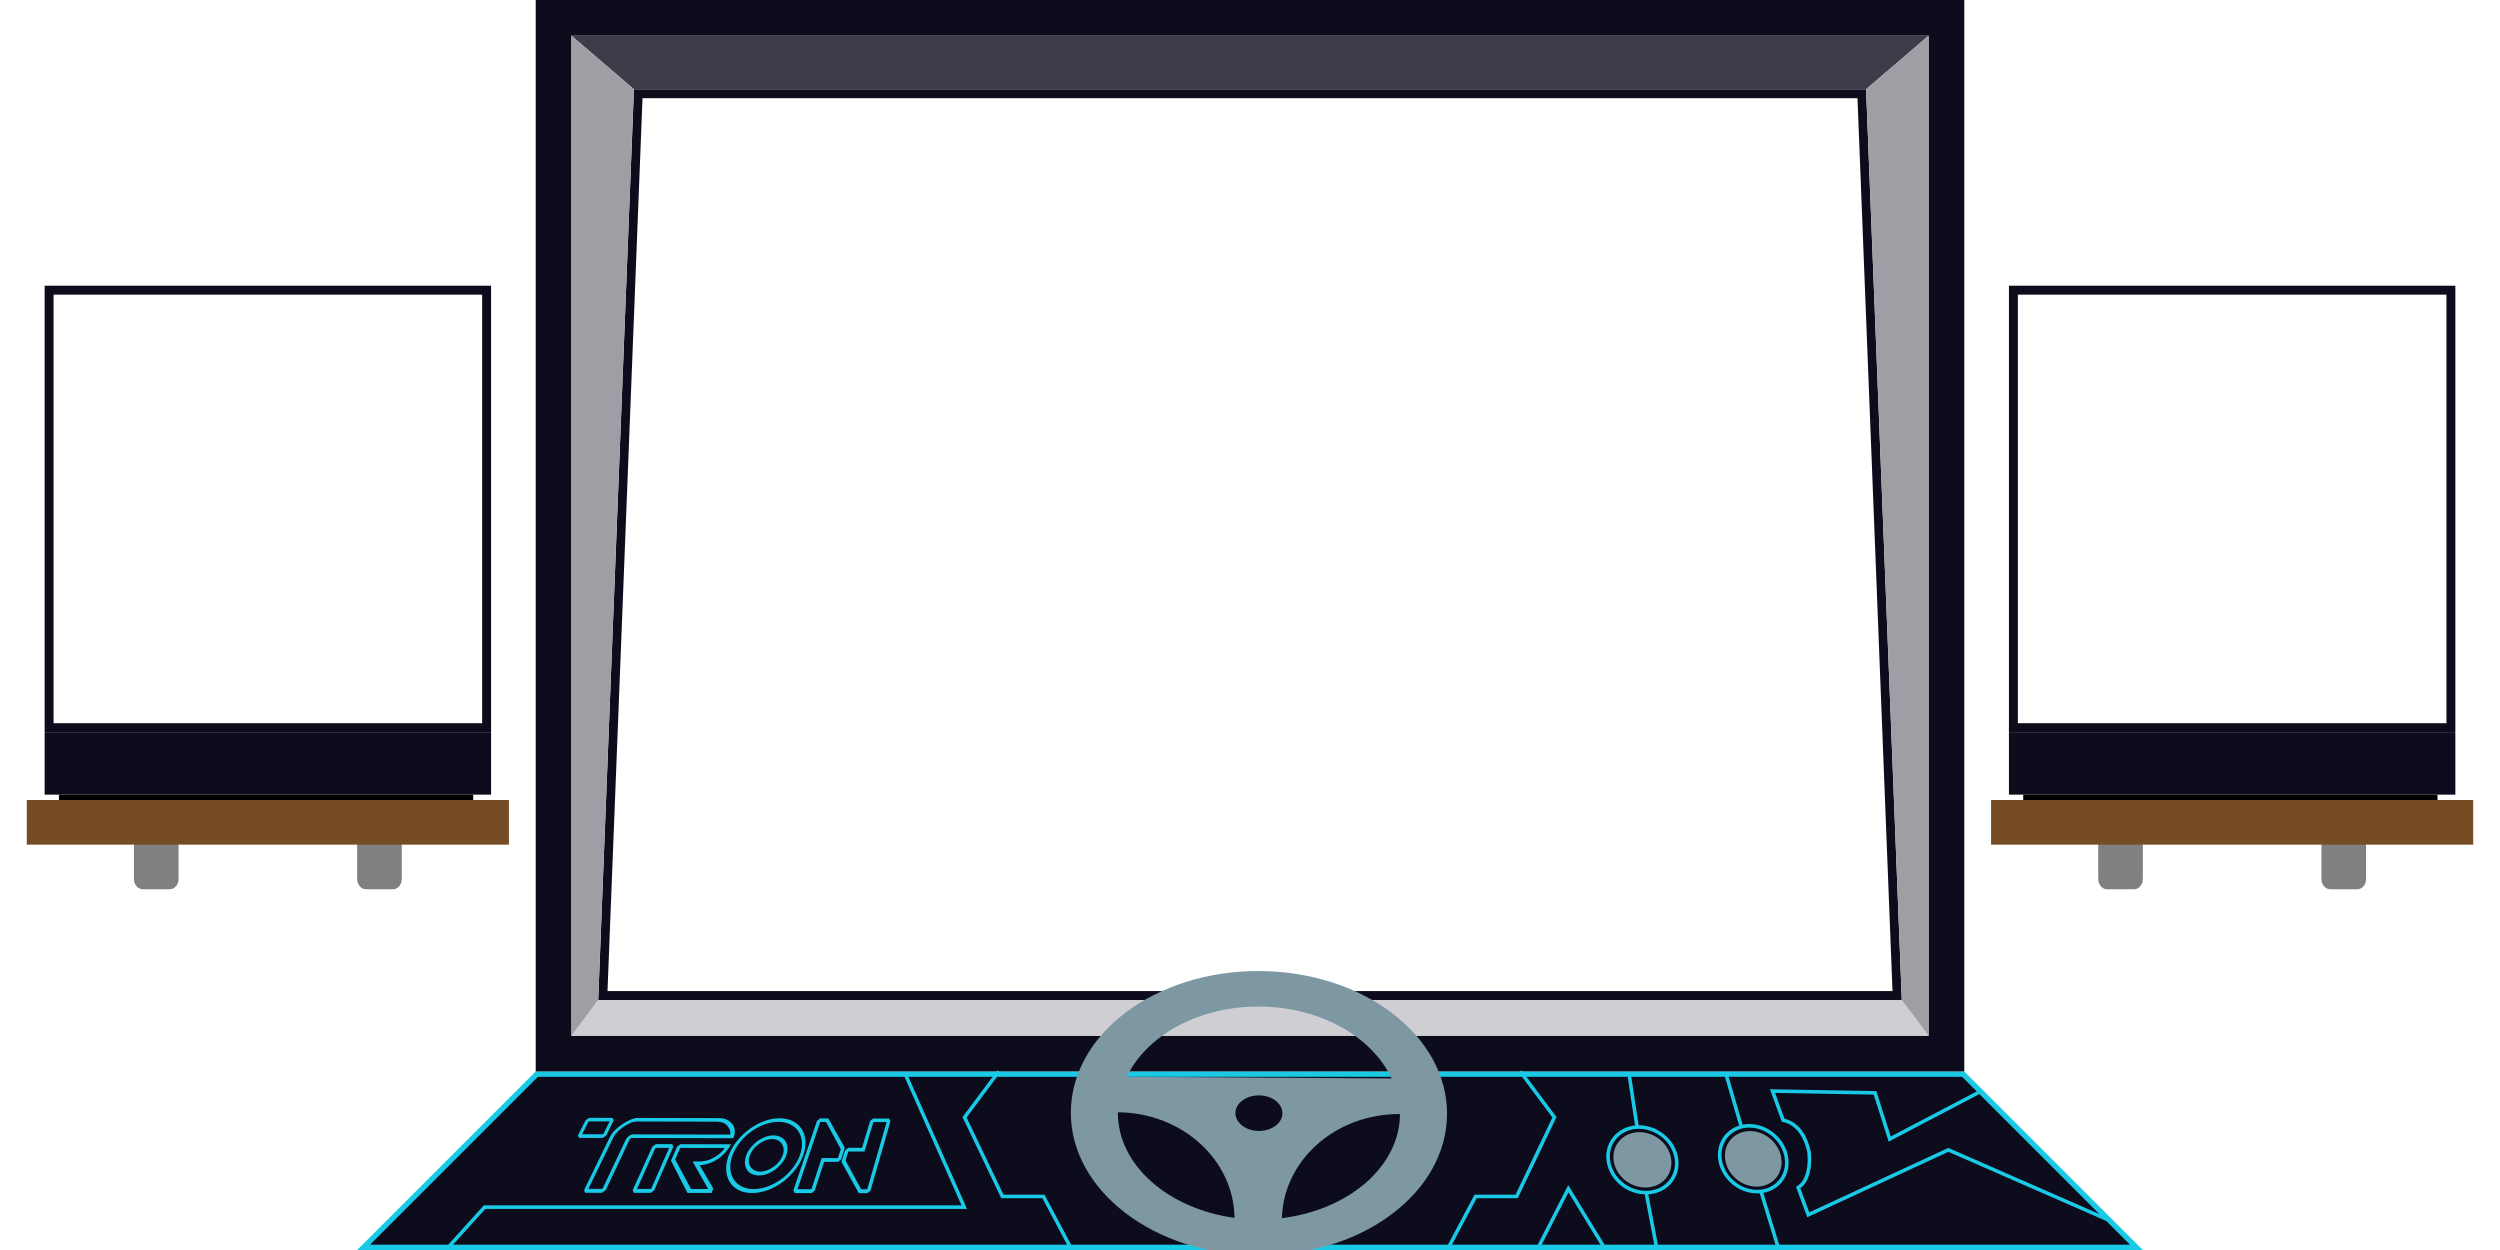
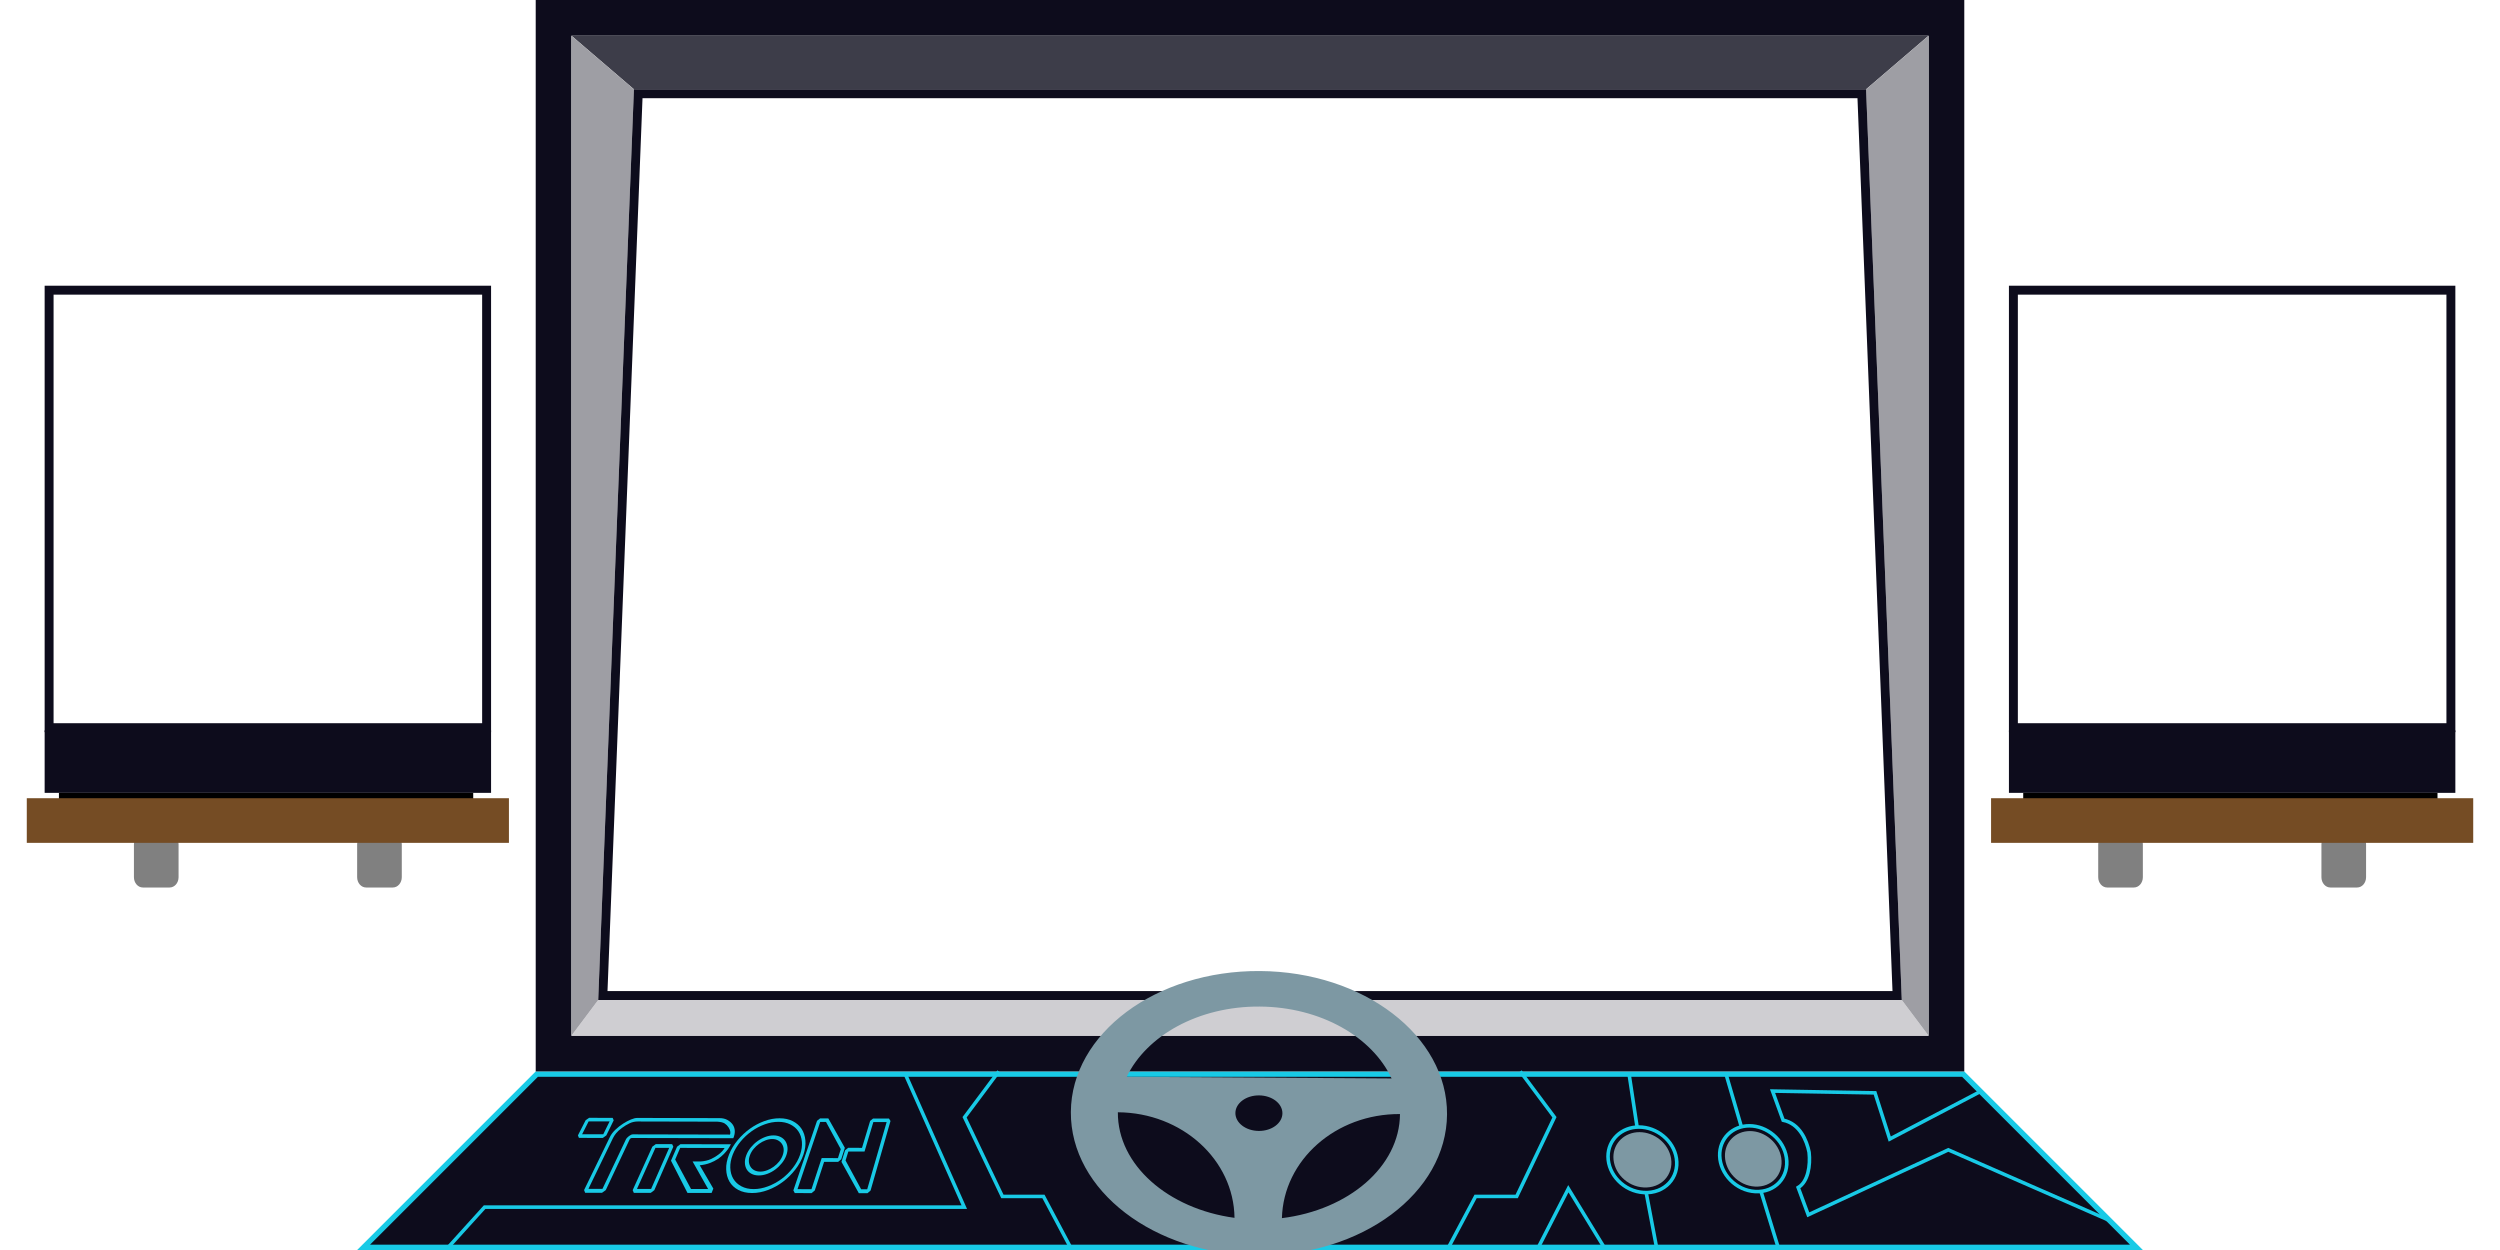
<svg xmlns="http://www.w3.org/2000/svg" version="1.1" id="Layer_1" x="0px" y="0px" width="1400px" height="700px" viewBox="0 0 1400 700" enable-background="new 0 0 1400 700" xml:space="preserve">
  <g id="dashboard">
    <polygon fill="#0D0C1C" points="203.621,698 300.621,601 1099.379,601 1196.379,698  " />
    <path fill="#18CAE6" d="M1098.758,603l94,94H207.243l94-94H1099 M1100,600H300L200,700h1000L1100,600L1100,600z" />
-   </g>
-   <g id="main_screen">
-     <path fill="#0D0C1C" d="M1040.192,55l19.607,500H340.2l19.607-500H1040 M1045,50H355l-20,510h730L1045,50L1045,50z" />
  </g>
  <g id="main_tv">
    <g>
      <path fill="#0D0C1C" d="M1080,20v560H320V20H1080 M1100,0H300v600h800V0L1100,0z" />
    </g>
    <polygon fill="#3D3D49" points="1045,50 355,50 320,20 1080,20  " />
    <polygon fill="#CFCED2" points="335,560 1065,560 1080,580 320,580  " />
    <polygon fill="#9E9EA4" points="335,560 320,580 320,20 355,50  " />
    <polygon fill="#9E9EA4" points="1065,560 1080,580 1080,20 1045,50  " />
-   </g>
-   <g id="left_screen">
-     <path fill="#0D0C1C" d="M270,165v240H30V165H270 M275,160H25v250h250V160L275,160z" />
+     <g id="_x3C_Path_x3E__2_">
+       <path fill="#0D0C1C" d="M1040.192,55l19.607,500H340.2l19.607-500H1040 M1045,50H355l-20,510h730L1045,50L1045,50z" />
+     </g>
  </g>
  <g id="left_tv">
-     <rect x="25" y="410" fill="#0D0C1C" width="250" height="35" />
-     <rect x="33" y="445" width="232" height="4" />
-     <path fill="#808080" d="M100,492.23c0,3.187-2.239,5.77-5,5.77H80c-2.761,0-5-2.583-5-5.77V473.77c0-3.187,2.239-5.77,5-5.77h15   c2.761,0,5,2.583,5,5.77V492.23z" />
-     <path fill="#808080" d="M225,492.23c0,3.187-2.239,5.77-5,5.77h-15c-2.761,0-5-2.583-5-5.77V473.77c0-3.187,2.239-5.77,5-5.77h15   c2.761,0,5,2.583,5,5.77V492.23z" />
-     <rect x="15" y="448" fill="#754C24" width="270" height="25" />
-   </g>
-   <g id="right_screen">
-     <path fill="#0D0C1C" d="M1370,165v240h-240V165H1370 M1375,160h-250v250h250V160L1375,160z" />
+     <rect x="25" y="409" fill="#0D0C1C" width="250" height="35" />
+     <rect x="33" y="444" width="232" height="4" />
+     <path fill="#808080" d="M100,491.23c0,3.187-2.239,5.77-5,5.77H80c-2.761,0-5-2.583-5-5.77V472.77c0-3.187,2.239-5.77,5-5.77h15   c2.761,0,5,2.583,5,5.77V491.23z" />
+     <path fill="#808080" d="M225,491.23c0,3.187-2.239,5.77-5,5.77h-15c-2.761,0-5-2.583-5-5.77V472.77c0-3.187,2.239-5.77,5-5.77h15   c2.761,0,5,2.583,5,5.77V491.23z" />
+     <rect x="15" y="447" fill="#754C24" width="270" height="25" />
+     <g id="_x3C_Path_x3E__1_">
+       <path fill="#0D0C1C" d="M270,165v240H30V165H270 M275,160H25v250h250V160L275,160z" />
+     </g>
  </g>
  <g id="right_tv">
-     <rect x="1125" y="410" fill="#0D0C1C" width="250" height="35" />
-     <rect x="1133" y="445" width="232" height="4" />
-     <path fill="#808080" d="M1200,492.23c0,3.187-2.238,5.77-5,5.77h-15c-2.762,0-5-2.583-5-5.77V473.77c0-3.187,2.238-5.77,5-5.77h15   c2.762,0,5,2.583,5,5.77V492.23z" />
-     <path fill="#808080" d="M1325,492.23c0,3.187-2.238,5.77-5,5.77h-15c-2.762,0-5-2.583-5-5.77V473.77c0-3.187,2.238-5.77,5-5.77h15   c2.762,0,5,2.583,5,5.77V492.23z" />
-     <rect x="1115" y="448" fill="#754C24" width="270" height="25" />
+     <rect x="1125" y="409" fill="#0D0C1C" width="250" height="35" />
+     <rect x="1133" y="444" width="232" height="4" />
+     <path fill="#808080" d="M1200,491.23c0,3.187-2.238,5.77-5,5.77h-15c-2.762,0-5-2.583-5-5.77V472.77c0-3.187,2.238-5.77,5-5.77h15   c2.762,0,5,2.583,5,5.77V491.23z" />
+     <path fill="#808080" d="M1325,491.23c0,3.187-2.238,5.77-5,5.77h-15c-2.762,0-5-2.583-5-5.77V472.77c0-3.187,2.238-5.77,5-5.77h15   c2.762,0,5,2.583,5,5.77V491.23z" />
+     <rect x="1115" y="447" fill="#754C24" width="270" height="25" />
+     <g id="_x3C_Path_x3E_">
+       <path fill="#0D0C1C" d="M1370,165v240h-240V165H1370 M1375,160h-250v250h250V160L1375,160z" />
+     </g>
  </g>
  <g id="wheel">
    <path fill="#7D98A3" d="M705.514,543.779c-58.153-0.359-105.535,34.979-105.836,78.931c-0.299,43.961,46.613,79.912,104.786,80.287   c58.185,0.375,105.595-34.981,105.874-78.959C810.617,580.07,763.677,544.139,705.514,543.779z M705.382,563.675   c34.275,0.212,63.126,17.075,73.907,40.263l-148.323-0.93C642.055,579.962,671.109,563.462,705.382,563.675z M704.922,633.324   c-7.274-0.044-13.135-4.534-13.1-10.034c0.036-5.5,5.959-9.914,13.233-9.868c7.279,0.046,13.137,4.533,13.1,10.036   C718.118,628.958,712.201,633.371,704.922,633.324z M626.002,622.874c35.968,0.228,64.931,26.612,65.324,59.117   C654.127,676.933,625.803,652.356,626.002,622.874z M717.873,682.16c0.831-32.497,30.14-58.516,66.123-58.29   C783.808,653.362,755.147,677.579,717.873,682.16z" />
  </g>
  <path id="left_button" fill="#7D98A3" d="M935.809,648.77c1.433,9.174-5.543,16.76-15.373,16.198  c-9.486-0.542-16.936-8.471-16.936-17.055c0-7.924,6.431-13.913,14.583-13.913C926.49,634,934.491,640.343,935.809,648.77z" />
  <path id="right_button" fill="#7D98A3" d="M997.507,648.413c1.41,9.148-5.295,16.617-14.771,16.065  c-9.152-0.531-16.543-8.358-16.769-16.938c-0.212-8.021,5.975-14.144,14.02-14.138C988.282,633.408,996.194,639.896,997.507,648.413  z" />
  <g id="decorations">
    <path fill="none" stroke="#18CAE6" stroke-width="2" stroke-miterlimit="10" d="M1000.399,648.279   c1.643,10.825-6.305,19.642-17.502,18.992c-10.821-0.626-19.578-9.869-19.868-20.026c-0.272-9.518,7.057-16.797,16.608-16.79   C989.487,630.463,998.866,638.177,1000.399,648.279z" />
    <path fill="none" stroke="#18CAE6" stroke-width="2" stroke-miterlimit="10" d="M1180.667,683.166l-89.604-39.25l-78.44,36.376   l-5.642-15.274c5.508-3.234,6.937-12.268,6.114-19.725c-1.305-6.618-5.262-16.126-14.541-17.979L992.616,611l57.384,1l8.25,25.875   L1109.5,611" />
    <line fill="none" stroke="#18CAE6" stroke-width="2" stroke-miterlimit="10" x1="986.049" y1="666.833" x2="996.067" y2="699.5" />
    <line fill="none" stroke="#18CAE6" stroke-width="2" stroke-miterlimit="10" x1="916.699" y1="630.647" x2="912.152" y2="600.648" />
    <line fill="none" stroke="#18CAE6" stroke-width="2" stroke-miterlimit="10" x1="966.547" y1="601.453" x2="975.041" y2="630.563" />
    <polyline fill="none" stroke="#18CAE6" stroke-width="2" stroke-miterlimit="10" points="861.49,698.48 878.277,665.68    898.294,698.48  " />
    <g>
      <path fill="#18CAE6" d="M327.955,627.338l1.953-1.362l13.184,0.031l0.586,1.369l-4.145,8.47l-1.96,1.396l-13.38-0.028l-0.56-1.404    L327.955,627.338z M325.983,635.175l11.842,0.026l3.544-7.203l-11.731-0.028L325.983,635.175z M402.983,626.153    c1.708,0.005,3.171,0.348,4.394,1.034c1.224,0.687,2.195,1.537,2.914,2.549c0.718,1.016,1.115,2.177,1.188,3.484    c0.073,1.313-0.203,2.708-0.825,4.183l-56.697-0.124c-0.656-0.001-1.13,0.311-1.424,0.934l-13.305,28.239l-2.098,1.512    l-9.451-0.014l-0.589-1.517l14.476-29.767c0.68-1.398,1.699-2.743,3.056-4.033c1.352-1.287,2.788-2.415,4.309-3.388    c1.518-0.969,2.977-1.745,4.382-2.332c1.401-0.584,2.596-0.876,3.584-0.873L402.983,626.153z M408.812,635.359    c0.202-0.502,0.245-1.093,0.134-1.77c-0.113-0.674-0.445-1.445-0.996-2.311c-0.548-0.862-1.253-1.571-2.115-2.127    c-0.859-0.554-2.217-0.891-4.072-1.01l-44.665-0.106c-1.601-0.005-3.117,0.336-4.55,1.02c-1.437,0.685-2.866,1.551-4.292,2.605    c-1.429,1.056-2.518,2.058-3.264,3.004c-0.748,0.948-1.328,1.851-1.743,2.709l-13.723,28.372l7.864,0.013l13.138-27.725    c0.13-0.273,0.35-0.576,0.662-0.907c0.31-0.33,0.646-0.632,1.005-0.904c0.36-0.269,0.73-0.502,1.111-0.696    c0.379-0.191,0.744-0.289,1.09-0.288L408.812,635.359z M365.311,642.131l1.919-1.415l9.176,0.019l0.657,1.421l-10.644,24.34    l-1.984,1.511l-9.5-0.015l-0.639-1.515L365.311,642.131z M356.708,665.789l7.915,0.013l10.118-22.999l-7.687-0.017    L356.708,665.789z M409.303,640.806c-0.538,1.061-1.104,1.998-1.696,2.807c-0.595,0.811-1.357,1.702-2.291,2.676    c-0.936,0.977-2.044,1.894-3.327,2.754c-1.286,0.861-2.785,1.614-4.495,2.256c-1.714,0.643-3.595,1.065-5.64,1.264l7.612,13.042    l-0.974,2.454l-13.509-0.021l-9.229-18.051l3.401-7.827l1.894-1.415L409.303,640.806z M378.098,649.328l8.875,16.508l9.58,0.016    l-8.7-15.419l4.406,0.008c2.297-0.156,4.282-0.626,5.949-1.405c1.666-0.779,3.1-1.647,4.303-2.603    c1.42-1.11,2.519-2.301,3.297-3.566l-24.897-0.051L378.098,649.328z" />
      <path fill="#18CAE6" d="M408.247,646.564c1.129-2.859,2.739-5.539,4.826-8.043c2.073-2.488,4.368-4.631,6.888-6.437    c2.507-1.795,5.197-3.219,8.073-4.278c2.866-1.056,5.718-1.579,8.56-1.571c2.802,0.006,5.253,0.543,7.356,1.608    c2.107,1.071,3.751,2.506,4.932,4.308c1.184,1.812,1.896,3.961,2.134,6.452c0.239,2.506-0.127,5.187-1.104,8.042    c-0.997,2.919-2.498,5.677-4.506,8.268c-2.021,2.608-4.311,4.885-6.867,6.82c-2.569,1.948-5.365,3.496-8.384,4.641    c-3.029,1.148-6.026,1.723-8.983,1.718c-2.999-0.004-5.581-0.587-7.741-1.743c-2.155-1.155-3.799-2.709-4.933-4.664    c-1.128-1.944-1.74-4.227-1.838-6.843C406.561,652.245,407.093,649.482,408.247,646.564z M410.349,646.567    c-1.004,2.561-1.468,5.016-1.385,7.365c0.083,2.363,0.646,4.423,1.691,6.174c1.049,1.761,2.549,3.163,4.503,4.206    c1.957,1.048,4.253,1.573,6.885,1.577c2.631,0.005,5.321-0.515,8.065-1.552c2.736-1.037,5.286-2.432,7.648-4.185    c2.35-1.745,4.436-3.799,6.257-6.157c1.809-2.344,3.152-4.795,4.033-7.353c0.875-2.541,1.21-4.947,1.013-7.225    c-0.197-2.263-0.852-4.213-1.961-5.856c-1.105-1.638-2.619-2.934-4.542-3.895c-1.92-0.956-4.13-1.438-6.637-1.443    c-2.507-0.008-5.061,0.464-7.662,1.409c-2.611,0.951-5.06,2.239-7.35,3.869c-2.301,1.637-4.383,3.584-6.247,5.843    C412.784,641.619,411.345,644.026,410.349,646.567z M417.942,646.881c0.594-1.551,1.438-2.997,2.532-4.339    c1.091-1.338,2.325-2.504,3.707-3.498c1.376-0.994,2.847-1.781,4.411-2.361c1.561-0.577,3.089-0.865,4.585-0.863    c1.496,0.005,2.817,0.3,3.969,0.884c1.153,0.586,2.051,1.377,2.695,2.374c0.646,1,1.03,2.169,1.154,3.508    c0.124,1.343-0.087,2.79-0.636,4.342c-0.551,1.558-1.373,3.02-2.463,4.387c-1.095,1.372-2.338,2.576-3.729,3.608    c-1.396,1.037-2.901,1.853-4.514,2.444c-1.617,0.591-3.195,0.884-4.735,0.882c-1.54-0.003-2.891-0.303-4.05-0.899    c-1.158-0.595-2.052-1.414-2.683-2.454c-0.63-1.038-0.975-2.246-1.04-3.62C417.079,649.905,417.346,648.44,417.942,646.881z     M419.986,646.887c-0.486,1.277-0.69,2.46-0.613,3.545c0.076,1.089,0.376,2.06,0.9,2.912c0.524,0.853,1.256,1.525,2.193,2.016    c0.94,0.491,2.041,0.739,3.301,0.741c1.22,0.002,2.482-0.241,3.781-0.729c1.298-0.486,2.533-1.155,3.703-2.005    c1.167-0.848,2.19-1.816,3.07-2.903c0.874-1.084,1.54-2.264,1.996-3.542c0.454-1.272,0.628-2.443,0.526-3.514    c-0.104-1.065-0.432-2.011-0.985-2.838c-0.552-0.823-1.288-1.479-2.208-1.971c-0.919-0.49-1.975-0.736-3.167-0.739    c-1.231-0.002-2.485,0.238-3.764,0.724c-1.281,0.486-2.49,1.139-3.628,1.96c-1.142,0.823-2.157,1.766-3.044,2.83    C421.157,644.442,420.47,645.612,419.986,646.887z" />
      <path fill="#18CAE6" d="M445.084,668.129l-0.803-1.513l13.263-38.967l1.713-1.359l4.598,0.012l9.256,16.468l-2.02,6.436    l-1.742,1.443l-7.847-0.015l-5.206,16.001l-1.81,1.508L445.084,668.129z M454.431,665.942l5.713-17.418l9.11,0.018l1.584-5.008    l-8.271-15.247l-3.245-0.007l-12.716,37.649L454.431,665.942z M497.829,626.384l0.856,1.365l-11.156,38.934l-1.748,1.508    l-4.845-0.007l-9.715-17.532l2.022-6.459l1.72-1.42l7.764,0.018l4.542-15.068l1.658-1.359L497.829,626.384z M489.072,628.352    l-4.936,16.516l-9.063-0.018l-1.558,5.021l8.725,16.114l3.399,0.005l10.878-37.621L489.072,628.352z" />
    </g>
    <polyline fill="none" stroke="#18CAE6" stroke-width="2" stroke-miterlimit="10" points="250.747,698.789 271.376,676 540,676    507.259,602.208  " />
    <path fill="none" stroke="#18CAE6" stroke-width="2" stroke-miterlimit="10" d="M938.774,648.635   c1.697,10.868-6.566,19.854-18.212,19.189c-11.238-0.643-20.063-10.035-20.063-20.204c0-9.387,7.618-16.481,17.275-16.481   C927.735,631.139,937.214,638.652,938.774,648.635z" />
    <line fill="none" stroke="#18CAE6" stroke-width="2" stroke-miterlimit="10" x1="921.929" y1="668.234" x2="927.833" y2="699.396" />
    <polyline fill="none" stroke="#18CAE6" stroke-width="2" stroke-miterlimit="10" points="600,699.5 584.333,670 561.333,670    540.167,625.667 559.333,600  " />
    <polyline fill="none" stroke="#18CAE6" stroke-width="2" stroke-miterlimit="10" points="810.666,699.5 826.333,670 849.333,670    870.499,625.667 851.333,600  " />
  </g>
</svg>
